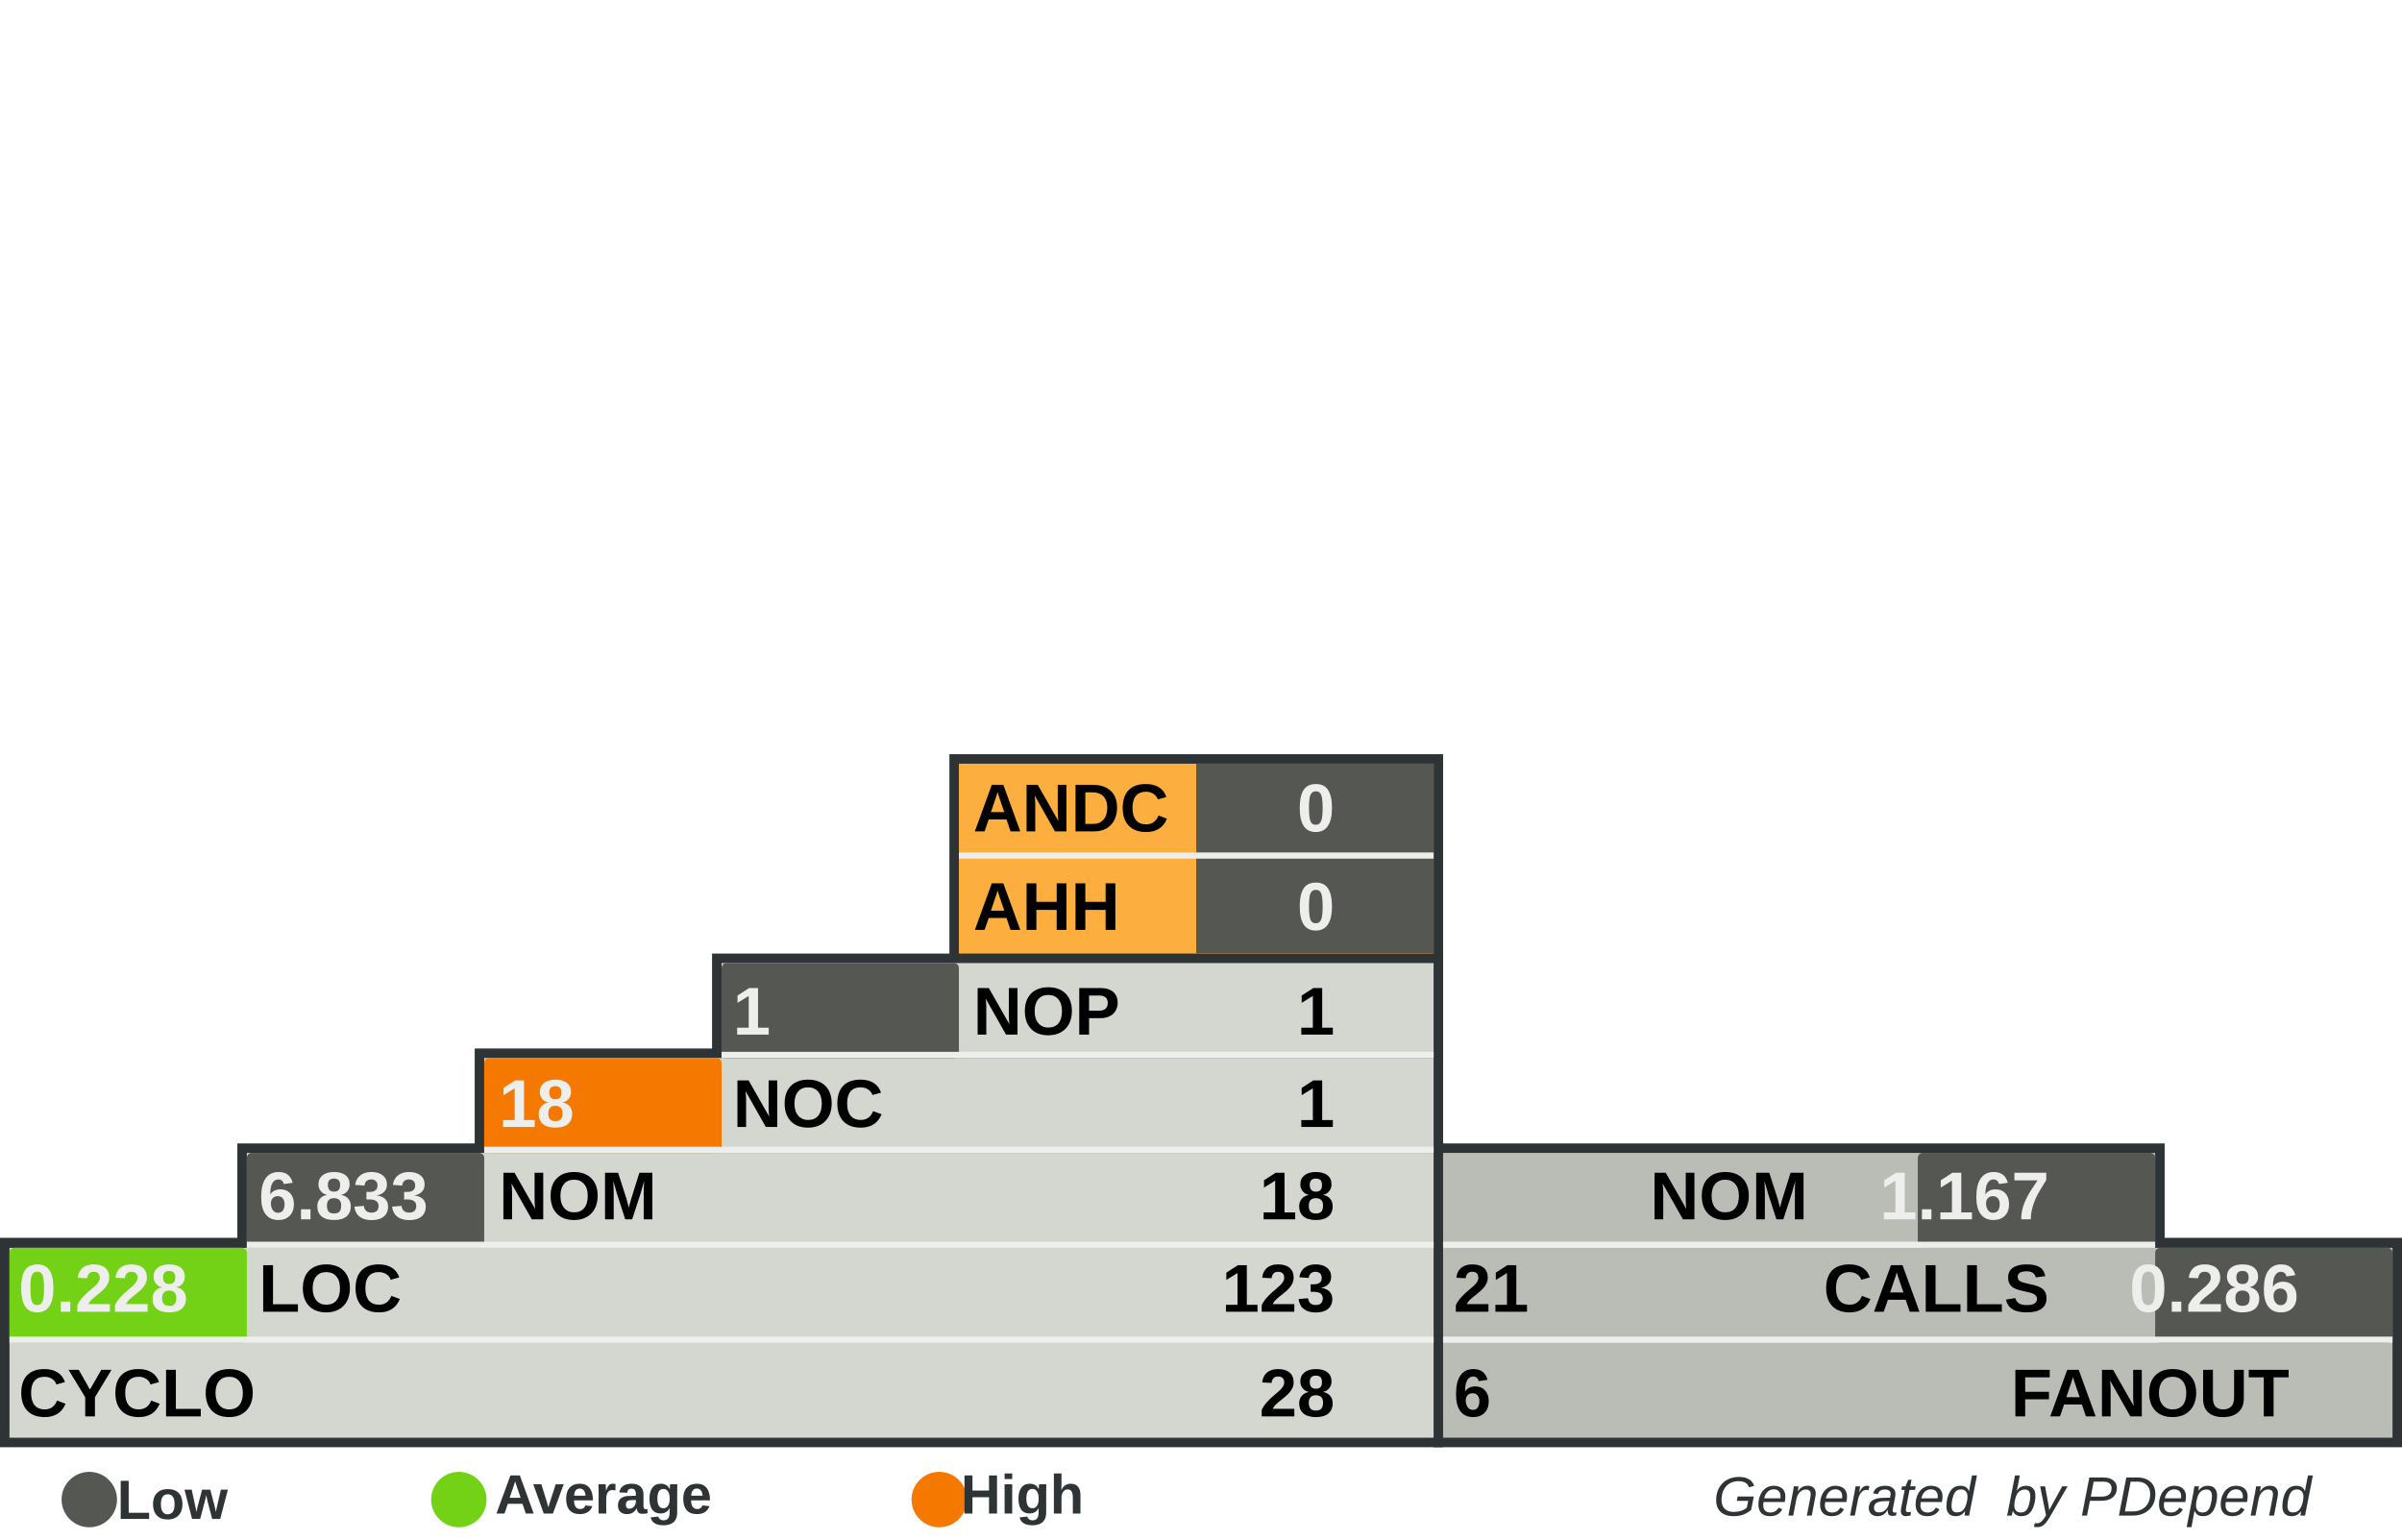
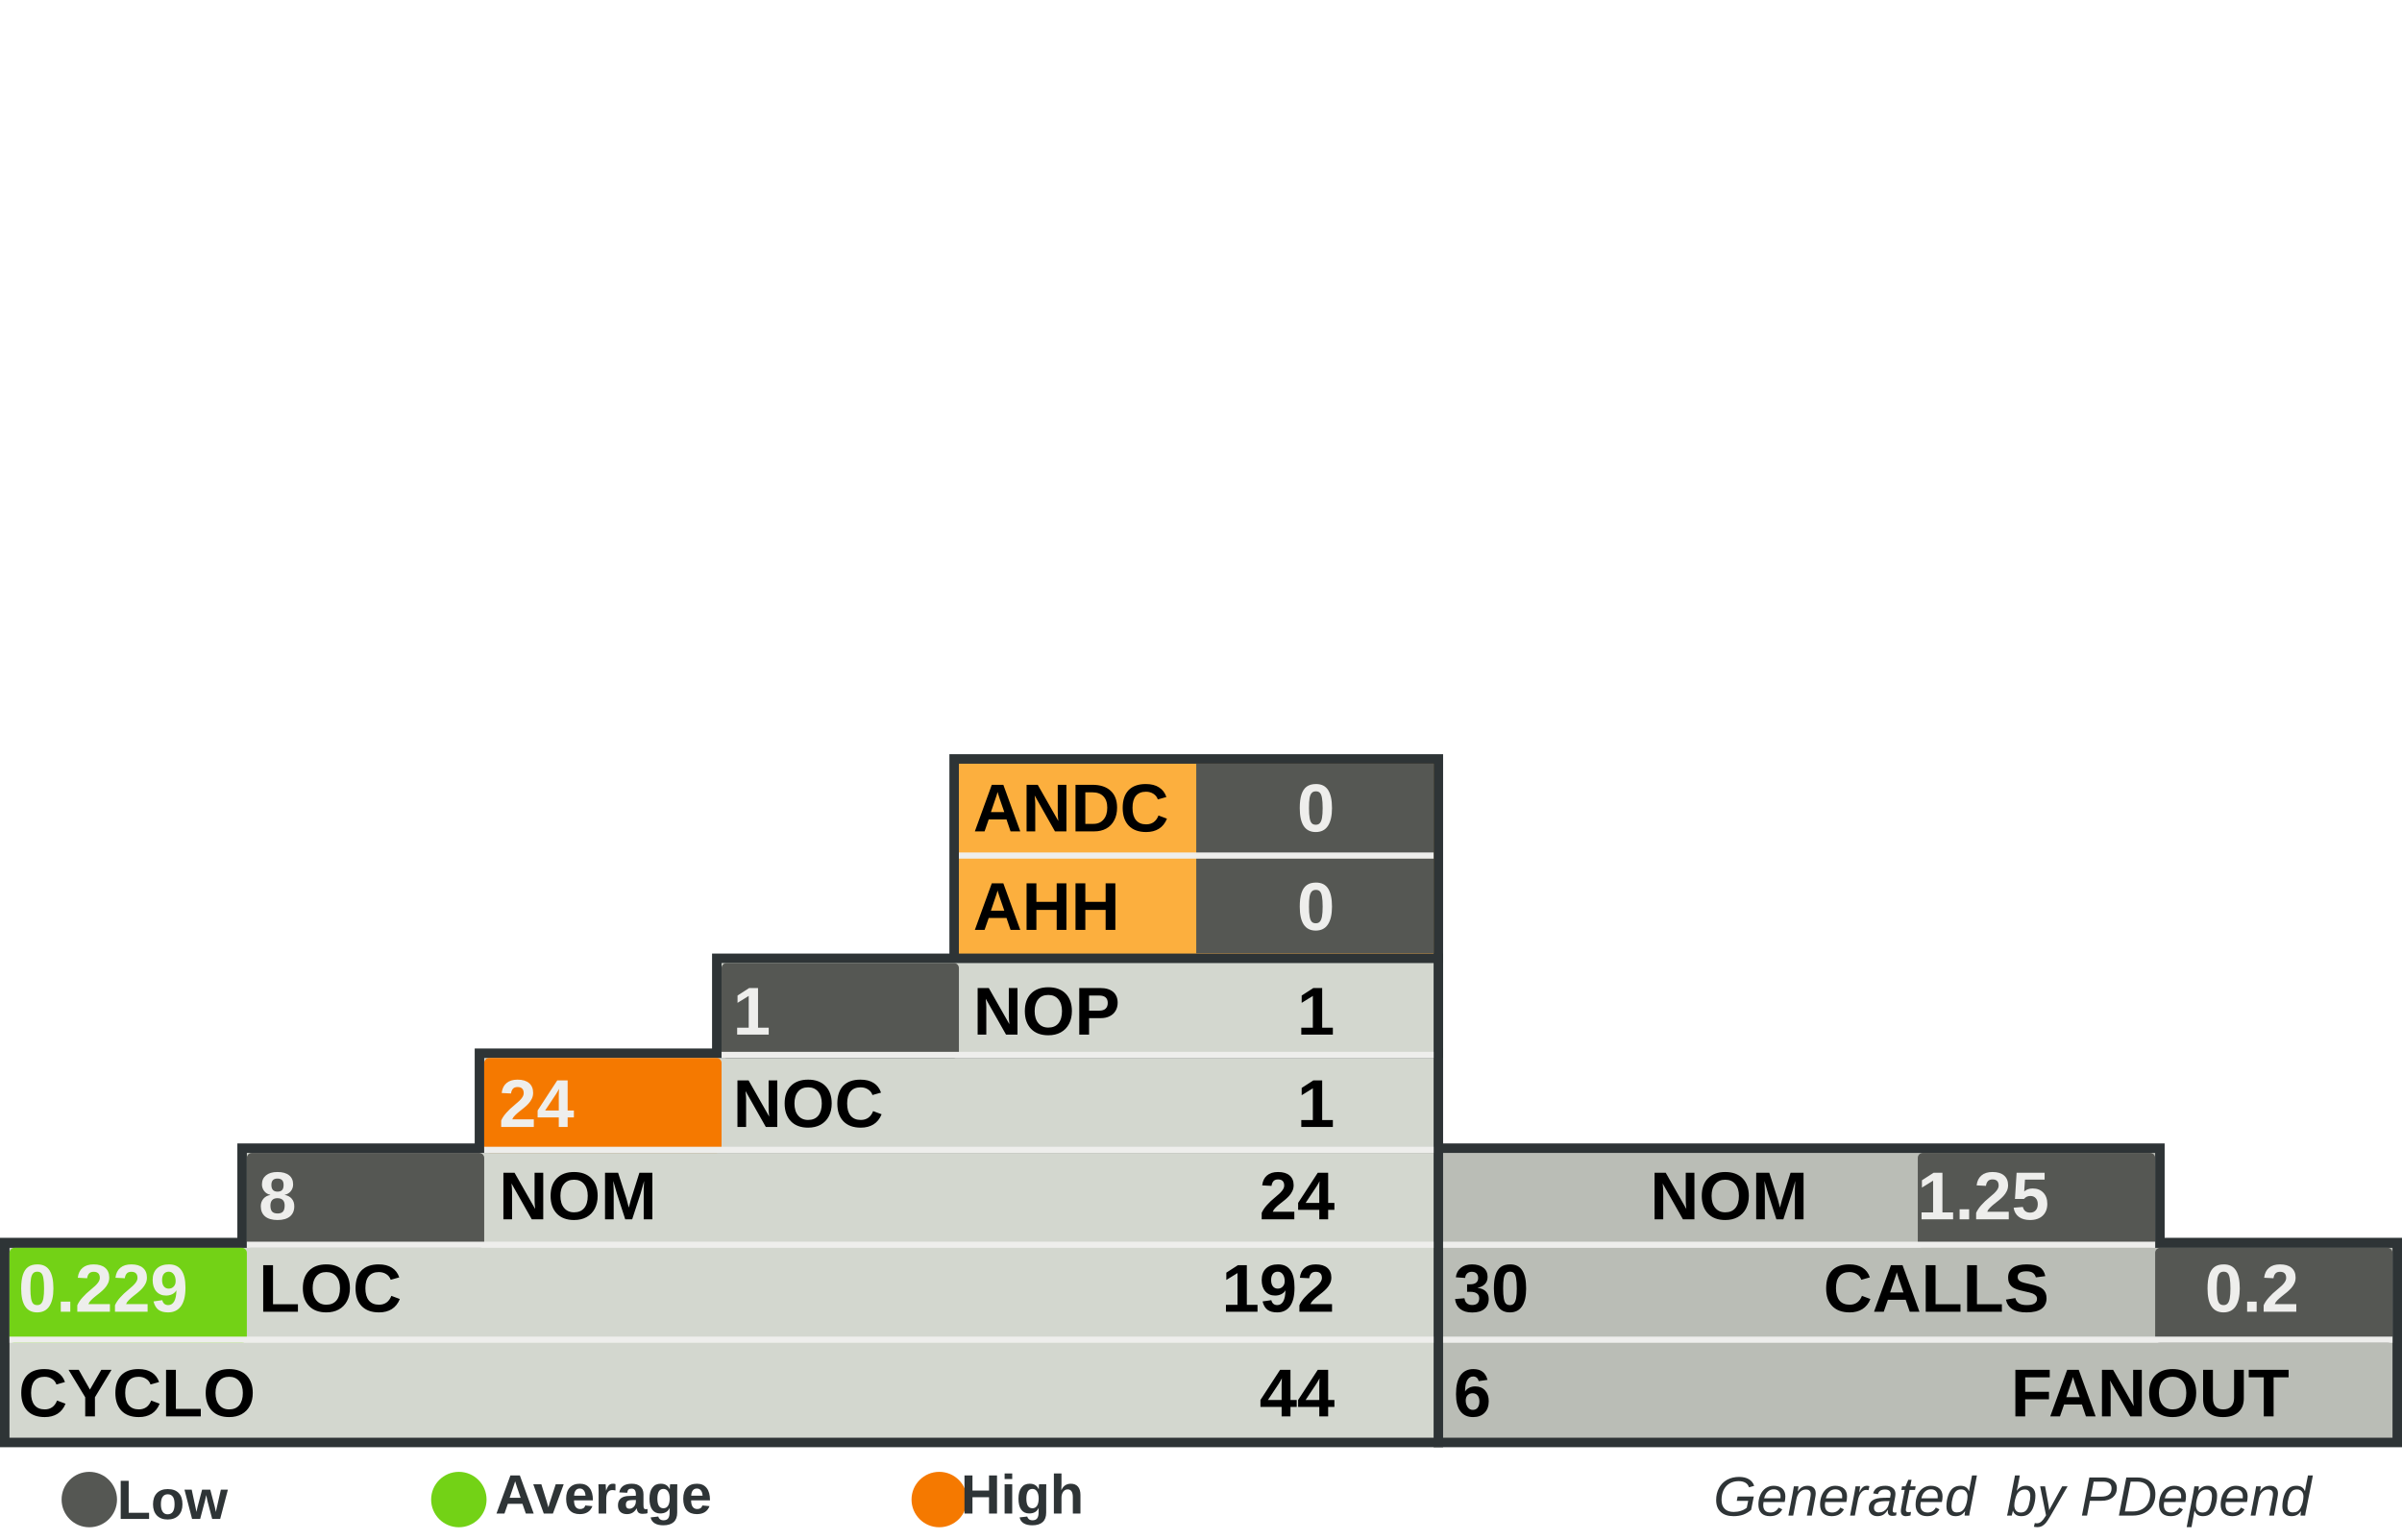
<svg xmlns="http://www.w3.org/2000/svg" width="390" height="250" id="svg5110" version="1.0">
  <defs id="defs5112">
    </defs>
  <g id="layer1">
    <rect style="fill:#555753" width="0" height="0" x="0" y="0" rx="0" ry="0" id="rect8982" xml:id="threshold.low" />
    <rect style="fill:#73d216" width="0" height="0" x="0" y="0" rx="0" ry="0" id="rect8983" xml:id="threshold.average" />
    <rect style="fill:#f57900" width="0" height="0" x="0" y="0" rx="0" ry="0" id="rect2834" xml:id="threshold.high" />
    <rect style="opacity:1;fill:#2e3436;fill-opacity:1;stroke:none;stroke-width:1;stroke-miterlimit:4;stroke-dasharray:none;stroke-opacity:1" id="rect4954" width="118.696" height="16.957" x="232.767" y="185.672" rx="2.978" ry="0" />
    <rect style="opacity:1;fill:#2e3436;fill-opacity:1;stroke:none;stroke-width:1;stroke-miterlimit:4;stroke-dasharray:none;stroke-opacity:1" id="rect4956" width="157.233" height="34" x="232.767" y="201" rx="3.945" ry="0" />
    <rect style="opacity:1;fill:#2e3436;fill-opacity:1;stroke:none;stroke-width:1;stroke-miterlimit:4;stroke-dasharray:none;stroke-opacity:1" id="rect4958" width="80.158" height="33.913" x="154.15" y="122.47" rx="2.011" ry="0" />
    <rect style="opacity:1;fill:#2e3436;fill-opacity:1;stroke:none;stroke-width:1;stroke-miterlimit:4;stroke-dasharray:none;stroke-opacity:1" id="rect4960" width="234.308" height="34" x="0" y="201" rx="5.879" ry="0" />
    <rect style="opacity:1;fill:#2e3436;fill-opacity:1;stroke:none;stroke-width:1;stroke-miterlimit:4;stroke-dasharray:none;stroke-opacity:1" id="rect4962" width="195.771" height="16.957" x="38.538" y="185.672" rx="4.912" ry="0" />
    <rect style="opacity:1;fill:#2e3436;fill-opacity:1;stroke:none;stroke-width:1;stroke-miterlimit:4;stroke-dasharray:none;stroke-opacity:1" id="rect4964" width="157.233" height="16.957" x="77.075" y="170.257" rx="3.945" ry="0" />
    <rect style="opacity:1;fill:#2e3436;fill-opacity:1;stroke:none;stroke-width:1;stroke-miterlimit:4;stroke-dasharray:none;stroke-opacity:1" id="rect4966" width="118.696" height="16.957" x="115.613" y="154.842" rx="2.978" ry="0" />
    <rect style="opacity:1;fill:#d3d7cf;fill-opacity:1;stroke:none;stroke-width:1;stroke-miterlimit:4;stroke-dasharray:none;stroke-opacity:1" id="rect4968" width="231.225" height="30.83" x="1.542" y="202.628" rx="5.801" ry="0" />
    <rect style="opacity:1;fill:#d3d7cf;fill-opacity:1;stroke:none;stroke-width:1;stroke-miterlimit:4;stroke-dasharray:none;stroke-opacity:1" id="rect4970" width="192.688" height="15.415" x="40.079" y="187.214" rx="4.834" ry="0" />
    <rect style="opacity:1;fill:#d3d7cf;fill-opacity:1;stroke:none;stroke-width:1;stroke-miterlimit:4;stroke-dasharray:none;stroke-opacity:1" id="rect4972" width="154.15" height="15.415" x="78.617" y="171.798" rx="3.868" ry="0" />
    <rect style="opacity:1;fill:#d3d7cf;fill-opacity:1;stroke:none;stroke-width:1;stroke-miterlimit:4;stroke-dasharray:none;stroke-opacity:1" id="rect4974" width="115.613" height="15.415" x="117.154" y="156.383" rx="2.901" ry="0" />
    <rect style="opacity:1;fill:#fcaf3e;fill-opacity:1;stroke:none;stroke-width:1;stroke-miterlimit:4;stroke-dasharray:none;stroke-opacity:1" id="rect4976" width="77.075" height="30.83" x="155.692" y="124.012" rx="1.934" ry="0" />
    <rect style="opacity:1;fill:#babdb6;fill-opacity:1;stroke:none;stroke-width:1;stroke-miterlimit:4;stroke-dasharray:none;stroke-opacity:1" id="rect4978" width="154.15" height="30.83" x="234.308" y="202.628" rx="3.868" ry="0" />
    <rect style="opacity:1;fill:#babdb6;fill-opacity:1;stroke:none;stroke-width:1;stroke-miterlimit:4;stroke-dasharray:none;stroke-opacity:1" id="rect4980" width="115.613" height="15.415" x="234.308" y="187.213" rx="2.901" ry="0" />
    <rect style="opacity:1;fill:#555753;fill-opacity:1;stroke:none;stroke-width:1;stroke-miterlimit:4;stroke-dasharray:none;stroke-opacity:1" id="rect4982" xml:id="rect.andc" width="38.538" height="15.43" x="194.229" y="124.012" rx="0.967" ry="0" />
    <rect style="opacity:1;fill:#555753;fill-opacity:1;stroke:none;stroke-width:1;stroke-miterlimit:4;stroke-dasharray:none;stroke-opacity:1" id="rect2851" xml:id="rect.ahh" width="38.538" height="15.4" x="194.229" y="139.412" rx="0.967" ry="0" />
    <rect style="opacity:1;fill:#555753;fill-opacity:1;stroke:none;stroke-width:1;stroke-miterlimit:4;stroke-dasharray:none;stroke-opacity:1" id="rect4984" xml:id="rect.noc-nop" width="38.538" height="15.415" x="117.154" y="156.383" rx="0.806" />
    <rect style="opacity:1;fill:#f57900;fill-opacity:1;stroke:none;stroke-width:1;stroke-miterlimit:4;stroke-dasharray:none;stroke-opacity:1" id="rect4986" xml:id="rect.nom-noc" width="38.538" height="15.415" x="78.617" y="171.798" rx="0.806" />
    <rect style="opacity:1;fill:#555753;fill-opacity:1;stroke:none;stroke-width:1;stroke-miterlimit:4;stroke-dasharray:none;stroke-opacity:1" id="rect4988" xml:id="rect.loc-nom" width="38.538" height="15.415" x="40.079" y="187.213" rx="0.806" />
    <rect style="opacity:1;fill:#73d216;fill-opacity:1;stroke:none;stroke-width:1;stroke-miterlimit:4;stroke-dasharray:none;stroke-opacity:1" id="rect4990" xml:id="rect.cyclo-loc" width="38.538" height="15.415" x="1.542" y="202.628" rx="0.806" />
    <rect style="opacity:1;fill:#555753;fill-opacity:1;stroke:none;stroke-width:1;stroke-miterlimit:4;stroke-dasharray:none;stroke-opacity:1" id="rect4992" xml:id="rect.calls-nom" width="38.538" height="15.415" x="311.383" y="187.213" rx="0.806" />
    <rect style="opacity:1;fill:#555753;fill-opacity:1;stroke:none;stroke-width:1;stroke-miterlimit:4;stroke-dasharray:none;stroke-opacity:1" id="rect4994" xml:id="rect.fanout-calls" width="38.538" height="15.415" x="349.921" y="202.628" rx="0.806" />
    <rect style="opacity:1;fill:#eeeeec;fill-opacity:1;stroke:none;stroke-width:1;stroke-miterlimit:4;stroke-dasharray:none;stroke-opacity:1" id="rect4996" width="231.225" height="1" x="1.542" y="217.043" rx="5.801" ry="0" />
    <rect style="opacity:1;fill:#eeeeec;fill-opacity:1;stroke:none;stroke-width:1;stroke-miterlimit:4;stroke-dasharray:none;stroke-opacity:1" id="rect4998" width="192.688" height="1" x="40.079" y="201.628" rx="4.834" ry="0" />
    <rect style="opacity:1;fill:#eeeeec;fill-opacity:1;stroke:none;stroke-width:1;stroke-miterlimit:4;stroke-dasharray:none;stroke-opacity:1" id="rect5000" width="154.15" height="1" x="78.617" y="186.213" rx="3.868" ry="0" />
    <rect style="opacity:1;fill:#eeeeec;fill-opacity:1;stroke:none;stroke-width:1;stroke-miterlimit:4;stroke-dasharray:none;stroke-opacity:1" id="rect5002" width="115.613" height="1" x="117.154" y="170.798" rx="2.901" ry="0" />
    <rect style="opacity:1;fill:#eeeeec;fill-opacity:1;stroke:none;stroke-width:1;stroke-miterlimit:4;stroke-dasharray:none;stroke-opacity:1" id="rect5004" width="115.613" height="1" x="234.308" y="201.628" rx="2.901" ry="0" />
    <rect style="opacity:1;fill:#eeeeec;fill-opacity:1;stroke:none;stroke-width:1;stroke-miterlimit:4;stroke-dasharray:none;stroke-opacity:1" id="rect5006" width="154.15" height="1" x="234.308" y="217.043" rx="3.868" ry="0" />
    <rect style="opacity:1;fill:#eeeeec;fill-opacity:1;stroke:none;stroke-width:1;stroke-miterlimit:4;stroke-dasharray:none;stroke-opacity:1" id="rect5008" width="77.075" height="1" x="155.692" y="138.427" rx="1.934" ry="0" />
    <text xml:space="preserve" style="font-size:11px;font-style:normal;font-variant:normal;font-weight:bold;font-stretch:normal;fill:#000000;fill-opacity:1;stroke:none;stroke-width:1px;stroke-linecap:butt;stroke-linejoin:miter;stroke-opacity:1;font-family:Arial" x="158" y="135" title="Average Number of Derived Classes" id="text5010">
      <tspan title="Average Number of Derived Classes" id="tspan5012" x="158" y="135">ANDC</tspan>
    </text>
    <text xml:space="preserve" style="font-size:11px;font-style:normal;font-variant:normal;font-weight:bold;font-stretch:normal;fill:#000000;fill-opacity:1;stroke:none;stroke-width:1px;stroke-linecap:butt;stroke-linejoin:miter;stroke-opacity:1;font-family:Arial" x="158" y="151" title="Average Hierarchy Height" id="text5014">
      <tspan title="Average Hierarchy Height" id="tspan5016" x="158" y="151">AHH</tspan>
    </text>
    <text xml:space="preserve" style="font-size:11px;font-style:normal;font-variant:normal;font-weight:bold;font-stretch:normal;fill:#000000;fill-opacity:1;stroke:none;stroke-width:1px;stroke-linecap:butt;stroke-linejoin:miter;stroke-opacity:1;font-family:Arial" x="158" y="168" title="Number Of Packages" id="text5018">
      <tspan title="Number Of Packages" id="tspan5020" x="158" y="168">NOP</tspan>
    </text>
    <text xml:space="preserve" style="font-size:11px;font-style:normal;font-variant:normal;font-weight:bold;font-stretch:normal;fill:#000000;fill-opacity:1;stroke:none;stroke-width:1px;stroke-linecap:butt;stroke-linejoin:miter;stroke-opacity:1;font-family:Arial" x="119" y="183" id="text5022" title="Number Of Classes" transform="scale(0.9999985,1.000001)">
      <tspan title="Number Of Classes" id="tspan5024" x="119" y="183">NOC</tspan>
    </text>
    <text xml:space="preserve" style="font-size:11px;font-style:normal;font-variant:normal;font-weight:bold;font-stretch:normal;fill:#000000;fill-opacity:1;stroke:none;stroke-width:1px;stroke-linecap:butt;stroke-linejoin:miter;stroke-opacity:1;font-family:Arial" x="81" y="198" id="text5026" title="Number Of Methods (Methods+Functions)" transform="scale(0.9999985,1.000001)">
      <tspan title="Number Of Methods (Methods+Functions)" id="tspan5028" x="81" y="198">NOM</tspan>
    </text>
    <text xml:space="preserve" style="font-size:11px;font-style:normal;font-variant:normal;font-weight:bold;font-stretch:normal;fill:#000000;fill-opacity:1;stroke:none;stroke-width:1px;stroke-linecap:butt;stroke-linejoin:miter;stroke-opacity:1;font-family:Arial" x="42" y="213" id="text5030" title="Lines Of Code (Non Comment and Non Whitespace Lines)" transform="scale(0.9999985,1.000001)">
      <tspan title="Lines Of Code (Non Comment and Non Whitespace Lines)" id="tspan5032" x="42" y="213">LOC</tspan>
    </text>
    <text xml:space="preserve" style="font-size:11px;font-style:normal;font-variant:normal;font-weight:bold;font-stretch:normal;fill:#000000;fill-opacity:1;stroke:none;stroke-width:1px;stroke-linecap:butt;stroke-linejoin:miter;stroke-opacity:1;font-family:Arial" x="3" y="230" id="text5034" title="Cyclomatic Complexity" transform="scale(0.9999985,1.000001)">
      <tspan title="Cyclomatic Complexity" id="tspan5036" x="3" y="230">CYCLO</tspan>
    </text>
    <text xml:space="preserve" style="font-size:11px;font-style:normal;font-variant:normal;font-weight:bold;font-stretch:normal;text-align:end;text-anchor:end;fill:#000000;fill-opacity:1;stroke:none;stroke-width:1px;stroke-linecap:butt;stroke-linejoin:miter;stroke-opacity:1;font-family:Arial" x="308.858" y="198" id="text5038" title="Number Of Methods (Methods+Functions)" transform="scale(0.9999985,1.000001)">
      <tspan title="Number Of Methods (Methods+Functions)" id="tspan5040" x="308.858" y="198">NOM</tspan>
    </text>
    <text xml:space="preserve" style="font-size:11px;font-style:normal;font-variant:normal;font-weight:bold;font-stretch:normal;text-anchor:end;fill:#000000;fill-opacity:1;stroke:none;stroke-width:1px;stroke-linecap:butt;stroke-linejoin:miter;stroke-opacity:1;font-family:Arial" x="348" y="213" id="text5042" title="Number of Operation Calls" transform="scale(0.9999985,1.000001)">
      <tspan title="Number of Operation Calls" id="tspan5044" x="348" y="213">CALLS</tspan>
    </text>
    <text xml:space="preserve" style="font-size:11px;font-style:normal;font-variant:normal;font-weight:bold;font-stretch:normal;text-anchor:end;fill:#000000;fill-opacity:1;stroke:none;stroke-width:1px;stroke-linecap:butt;stroke-linejoin:miter;stroke-opacity:1;font-family:Arial" x="387" y="230" id="text5046" title="Number of Called Classes" transform="scale(0.9999985,1.000001)">
      <tspan title="Number of Called Classes" id="tspan5048" x="387" y="230">FANOUT</tspan>
    </text>
    <text xml:space="preserve" style="font-size:11px;font-style:normal;font-variant:normal;font-weight:bold;font-stretch:normal;fill:#000000;fill-opacity:1;stroke:none;stroke-width:1px;stroke-linecap:butt;stroke-linejoin:miter;stroke-opacity:1;font-family:Arial" title="Number of Called Classes" x="236" y="230" id="text5050" transform="scale(0.9999985,1.000001)">
      <tspan title="Number of Called Classes" id="tspan5052" xml:id="pdepend.fanout" x="236" y="230">6</tspan>
    </text>
    <text xml:space="preserve" style="font-size:11px;font-style:normal;font-variant:normal;font-weight:bold;font-stretch:normal;fill:#000000;fill-opacity:1;stroke:none;stroke-width:1px;stroke-linecap:butt;stroke-linejoin:miter;stroke-opacity:1;font-family:Arial" title="Number of Operation Calls" x="236" y="213" id="text5054" transform="scale(0.9999985,1.000001)">
-       <tspan title="Number of Operation Calls" id="tspan5056" xml:id="pdepend.calls" x="236" y="213">21</tspan>
+       <tspan title="Number of Operation Calls" id="tspan5056" xml:id="pdepend.calls" x="236" y="213">30</tspan>
    </text>
    <text xml:space="preserve" style="font-size:11px;font-style:normal;font-variant:normal;font-weight:bold;font-stretch:normal;text-anchor:end;fill:#000000;fill-opacity:1;stroke:none;stroke-width:1px;stroke-linecap:butt;stroke-linejoin:miter;stroke-opacity:1;font-family:Arial" title="Cyclomatic Complexity" x="232" y="230" id="text5058" transform="scale(0.9999985,1.000001)">
-       <tspan title="Cyclomatic Complexity" id="tspan5060" xml:id="pdepend.cyclo" x="232" y="230">28</tspan>
+       <tspan title="Cyclomatic Complexity" id="tspan5060" xml:id="pdepend.cyclo" x="232" y="230">44</tspan>
    </text>
    <text xml:space="preserve" style="font-size:11px;font-style:normal;font-variant:normal;font-weight:bold;font-stretch:normal;text-anchor:end;fill:#000000;fill-opacity:1;stroke:none;stroke-width:1px;stroke-linecap:butt;stroke-linejoin:miter;stroke-opacity:1;font-family:Arial" title="Lines Of Code (Non Comment and Non Whitespace Lines)" x="232" y="213" id="text5062" transform="scale(0.9999985,1.000001)">
-       <tspan xml:id="pdepend.loc" title="Lines Of Code (Non Comment and Non Whitespace Lines)" id="tspan5064" x="232" y="213">123</tspan>
+       <tspan xml:id="pdepend.loc" title="Lines Of Code (Non Comment and Non Whitespace Lines)" id="tspan5064" x="232" y="213">192</tspan>
    </text>
    <text xml:space="preserve" style="font-size:11px;font-style:normal;font-variant:normal;font-weight:bold;font-stretch:normal;text-anchor:end;fill:#000000;fill-opacity:1;stroke:none;stroke-width:1px;stroke-linecap:butt;stroke-linejoin:miter;stroke-opacity:1;font-family:Arial" title="Number Of Methods (Methods+Functions)" x="232" y="198" id="text5066" transform="scale(0.9999985,1.000001)">
-       <tspan title="Number Of Methods (Methods+Functions)" id="tspan5068" xml:id="pdepend.nom" x="232" y="198">18</tspan>
+       <tspan title="Number Of Methods (Methods+Functions)" id="tspan5068" xml:id="pdepend.nom" x="232" y="198">24</tspan>
    </text>
    <text xml:space="preserve" style="font-size:11px;font-style:normal;font-variant:normal;font-weight:bold;font-stretch:normal;text-anchor:end;fill:#000000;fill-opacity:1;stroke:none;stroke-width:1px;stroke-linecap:butt;stroke-linejoin:miter;stroke-opacity:1;font-family:Arial" title="Number Of Packages" x="232" y="168" id="text5070" transform="scale(0.9999985,1.000001)">
      <tspan title="Number Of Packages" id="tspan5072" xml:id="pdepend.nop" x="232" y="168">1</tspan>
    </text>
    <text xml:space="preserve" style="font-size:11px;font-style:normal;font-variant:normal;font-weight:bold;font-stretch:normal;text-anchor:end;fill:#000000;fill-opacity:1;stroke:none;stroke-width:1px;stroke-linecap:butt;stroke-linejoin:miter;stroke-opacity:1;font-family:Arial" title="Number Of Classes" x="232" y="183" id="text5074" transform="scale(0.9999985,1.000001)">
      <tspan title="Number Of Classes" id="tspan5076" xml:id="pdepend.noc" x="232" y="183">1</tspan>
    </text>
    <text xml:space="preserve" style="font-size:11px;font-style:normal;font-variant:normal;font-weight:bold;font-stretch:normal;text-anchor:end;fill:#eeeeec;fill-opacity:1;stroke:none;stroke-width:1px;stroke-linecap:butt;stroke-linejoin:miter;stroke-opacity:1;font-family:Arial" title="Average Number of Derived Classes" x="232" y="135" id="text5078" transform="scale(0.9999985,1.000001)">
      <tspan title="Average Number of Derived Classes" id="tspan5080" xml:id="pdepend.andc" x="232" y="135">0</tspan>
    </text>
    <text xml:space="preserve" style="font-size:11px;font-style:normal;font-variant:normal;font-weight:bold;font-stretch:normal;text-anchor:end;fill:#eeeeec;fill-opacity:1;stroke:none;stroke-width:1px;stroke-linecap:butt;stroke-linejoin:miter;stroke-opacity:1;font-family:Arial" title="Average Hierarchy Height" x="232" y="151" id="text5082" transform="scale(0.9999985,1.000001)">
      <tspan title="Average Hierarchy Height" id="tspan5084" xml:id="pdepend.ahh" x="232" y="151">0</tspan>
    </text>
    <text xml:space="preserve" style="font-size:11px;font-style:normal;font-variant:normal;font-weight:bold;font-stretch:normal;fill:#eeeeec;fill-opacity:1;stroke:none;stroke-width:1px;stroke-linecap:butt;stroke-linejoin:miter;stroke-opacity:1;font-family:Arial" title="Ratio: Number of Classes / Number of Packages" x="119" y="168" id="text5086" transform="scale(0.9999985,1.000001)">
      <tspan title="Ratio: Number of Classes / Number of Packages" id="tspan5088" xml:id="pdepend.noc-nop" x="119" y="168">1</tspan>
    </text>
    <text xml:space="preserve" style="font-size:11px;font-style:normal;font-variant:normal;font-weight:bold;font-stretch:normal;fill:#eeeeec;fill-opacity:1;stroke:none;stroke-width:1px;stroke-linecap:butt;stroke-linejoin:miter;stroke-opacity:1;font-family:Arial" title="Ratio: Number of Methods / Number of Classes" x="81" y="183" id="text5090" transform="scale(0.9999985,1.000001)">
-       <tspan title="Ratio: Number of Methods / Number of Classes" id="tspan5092" xml:id="pdepend.nom-noc" x="81" y="183">18</tspan>
+       <tspan title="Ratio: Number of Methods / Number of Classes" id="tspan5092" xml:id="pdepend.nom-noc" x="81" y="183">24</tspan>
    </text>
    <text xml:space="preserve" style="font-size:11px;font-style:normal;font-variant:normal;font-weight:bold;font-stretch:normal;fill:#eeeeec;fill-opacity:1;stroke:none;stroke-width:1px;stroke-linecap:butt;stroke-linejoin:miter;stroke-opacity:1;font-family:Arial" title="Ratio: Lines of Code / Number of Methods" x="42" y="198" id="text5094" transform="scale(0.9999985,1.000001)">
-       <tspan title="Ratio: Lines of Code / Number of Methods" id="tspan5096" xml:id="pdepend.loc-nom" x="42" y="198">6.833</tspan>
+       <tspan title="Ratio: Lines of Code / Number of Methods" id="tspan5096" xml:id="pdepend.loc-nom" x="42" y="198">8</tspan>
    </text>
    <text xml:space="preserve" style="font-size:11px;font-style:normal;font-variant:normal;font-weight:bold;font-stretch:normal;fill:#eeeeec;fill-opacity:1;stroke:none;stroke-width:1px;stroke-linecap:butt;stroke-linejoin:miter;stroke-opacity:1;font-family:Arial" title="Ratio: Cyclomatic Complexity / Lines of Code" x="3" y="213" id="text5098" transform="scale(0.9999985,1.000001)">
-       <tspan title="Ratio: Cyclomatic Complexity / Lines of Code" id="tspan5100" xml:id="pdepend.cyclo-loc" x="3" y="213">0.228</tspan>
+       <tspan title="Ratio: Cyclomatic Complexity / Lines of Code" id="tspan5100" xml:id="pdepend.cyclo-loc" x="3" y="213">0.229</tspan>
    </text>
    <text xml:space="preserve" style="font-size:11px;font-style:normal;font-variant:normal;font-weight:bold;font-stretch:normal;text-anchor:end;fill:#eeeeec;fill-opacity:1;stroke:none;stroke-width:1px;stroke-linecap:butt;stroke-linejoin:miter;stroke-opacity:1;font-family:Arial" title="Ratio: Number of Called Classes(FANOUT) / Number of Operation Calls" x="388.563" y="213" id="text5102" transform="scale(0.9999985,1.000001)">
-       <tspan title="Ratio: Number of Called Classes(FANOUT) / Number of Operation Calls" id="tspan5104" xml:id="pdepend.fanout-calls" x="388.563" y="213">0.286</tspan>
+       <tspan title="Ratio: Number of Called Classes(FANOUT) / Number of Operation Calls" id="tspan5104" xml:id="pdepend.fanout-calls" x="388.563" y="213">0.2</tspan>
    </text>
    <text xml:space="preserve" style="font-size:11px;font-style:normal;font-variant:normal;font-weight:bold;font-stretch:normal;text-anchor:end;fill:#eeeeec;fill-opacity:1;stroke:none;stroke-width:1px;stroke-linecap:butt;stroke-linejoin:miter;stroke-opacity:1;font-family:Arial" title="Ratio: Number of Operation Calls / Number of Methods (Methods+Functions)" x="348" y="198" id="text5106" transform="scale(0.9999985,1.000001)">
-       <tspan title="Ratio: Number of Operation Calls / Number of Methods (Methods+Functions)" id="tspan5108" xml:id="pdepend.calls-nom" x="348" y="198">1.167</tspan>
+       <tspan title="Ratio: Number of Operation Calls / Number of Methods (Methods+Functions)" id="tspan5108" xml:id="pdepend.calls-nom" x="348" y="198">1.25</tspan>
    </text>
    <text xml:space="preserve" style="font-size:8px;font-style:normal;font-variant:normal;font-weight:bold;font-stretch:normal;text-align:end;text-anchor:end;fill:#2e3436;fill-opacity:1;stroke:none;stroke-width:1px;stroke-linecap:butt;stroke-linejoin:miter;stroke-opacity:1;font-family:Arial" x="386.395" y="246.106" id="text2692">
      <tspan id="tspan2694" x="386.395" y="246.106" style="font-size:9px;font-style:italic;font-variant:normal;font-weight:normal;font-stretch:normal;text-align:end;text-anchor:end;fill:#2e3436;font-family:Arial;">Generated  by PDepend</tspan>
    </text>
    <path style="opacity:1;fill:#555753;fill-opacity:1;stroke:none;stroke-width:1;stroke-miterlimit:4;stroke-dasharray:none;stroke-opacity:1" id="path3780" d="M 65.333,285.667 A 12,10.333 0 1 1 41.333,285.667 A 12,10.333 0 1 1 65.333,285.667 z" transform="matrix(0.375,0,0,0.4354839,-5.5,119.0968)" />
    <text xml:space="preserve" style="font-size:8px;font-style:normal;font-weight:bold;text-align:center;text-anchor:middle;fill:#2e3436;fill-opacity:1;stroke:none;stroke-width:1px;stroke-linecap:butt;stroke-linejoin:miter;stroke-opacity:1;font-family:URW Chancery L;" x="32.387" y="246.642" id="text3782">
      <tspan id="tspan3784" x="32.387" y="246.642" style="font-size:9px;font-style:normal;font-variant:normal;font-weight:bold;font-stretch:normal;fill:#2e3436;font-family:Arial;">Low</tspan>
    </text>
    <path style="opacity:1;fill:#73d216;fill-opacity:1;stroke:none;stroke-width:1;stroke-miterlimit:4;stroke-dasharray:none;stroke-opacity:1" id="path3786" d="M 65.333,285.667 A 12,10.333 0 1 1 41.333,285.667 A 12,10.333 0 1 1 65.333,285.667 z" transform="matrix(0.375,0,0,0.4354839,54.5,119.0968)" />
    <text xml:space="preserve" style="font-size:8px;font-style:normal;font-weight:bold;text-align:center;text-anchor:middle;fill:#2e3436;fill-opacity:1;stroke:none;stroke-width:1px;stroke-linecap:butt;stroke-linejoin:miter;stroke-opacity:1;font-family:URW Chancery L;" x="102.387" y="245.774" id="text3788">
      <tspan id="tspan3790" x="102.387" y="245.774" style="font-size:9px;font-style:normal;font-variant:normal;font-weight:bold;font-stretch:normal;fill:#2e3436;font-family:Arial;">Average</tspan>
    </text>
    <path style="opacity:1;fill:#f57900;fill-opacity:1;stroke:none;stroke-width:1;stroke-miterlimit:4;stroke-dasharray:none;stroke-opacity:1" id="path3792" d="M 65.333,285.667 A 12,10.333 0 1 1 41.333,285.667 A 12,10.333 0 1 1 65.333,285.667 z" transform="matrix(0.375,0,0,0.4354839,132.5,119.0968)" />
    <text xml:space="preserve" style="font-size:8px;font-style:normal;font-weight:bold;text-align:center;text-anchor:middle;fill:#2e3436;fill-opacity:1;stroke:none;stroke-width:1px;stroke-linecap:butt;stroke-linejoin:miter;stroke-opacity:1;font-family:URW Chancery L;" x="170.387" y="245.774" id="text3794">
      <tspan id="tspan3796" x="170.387" y="245.774" style="font-size:9px;font-style:normal;font-variant:normal;font-weight:bold;font-stretch:normal;fill:#2e3436;font-family:Arial;">High</tspan>
    </text>
  </g>
</svg>
